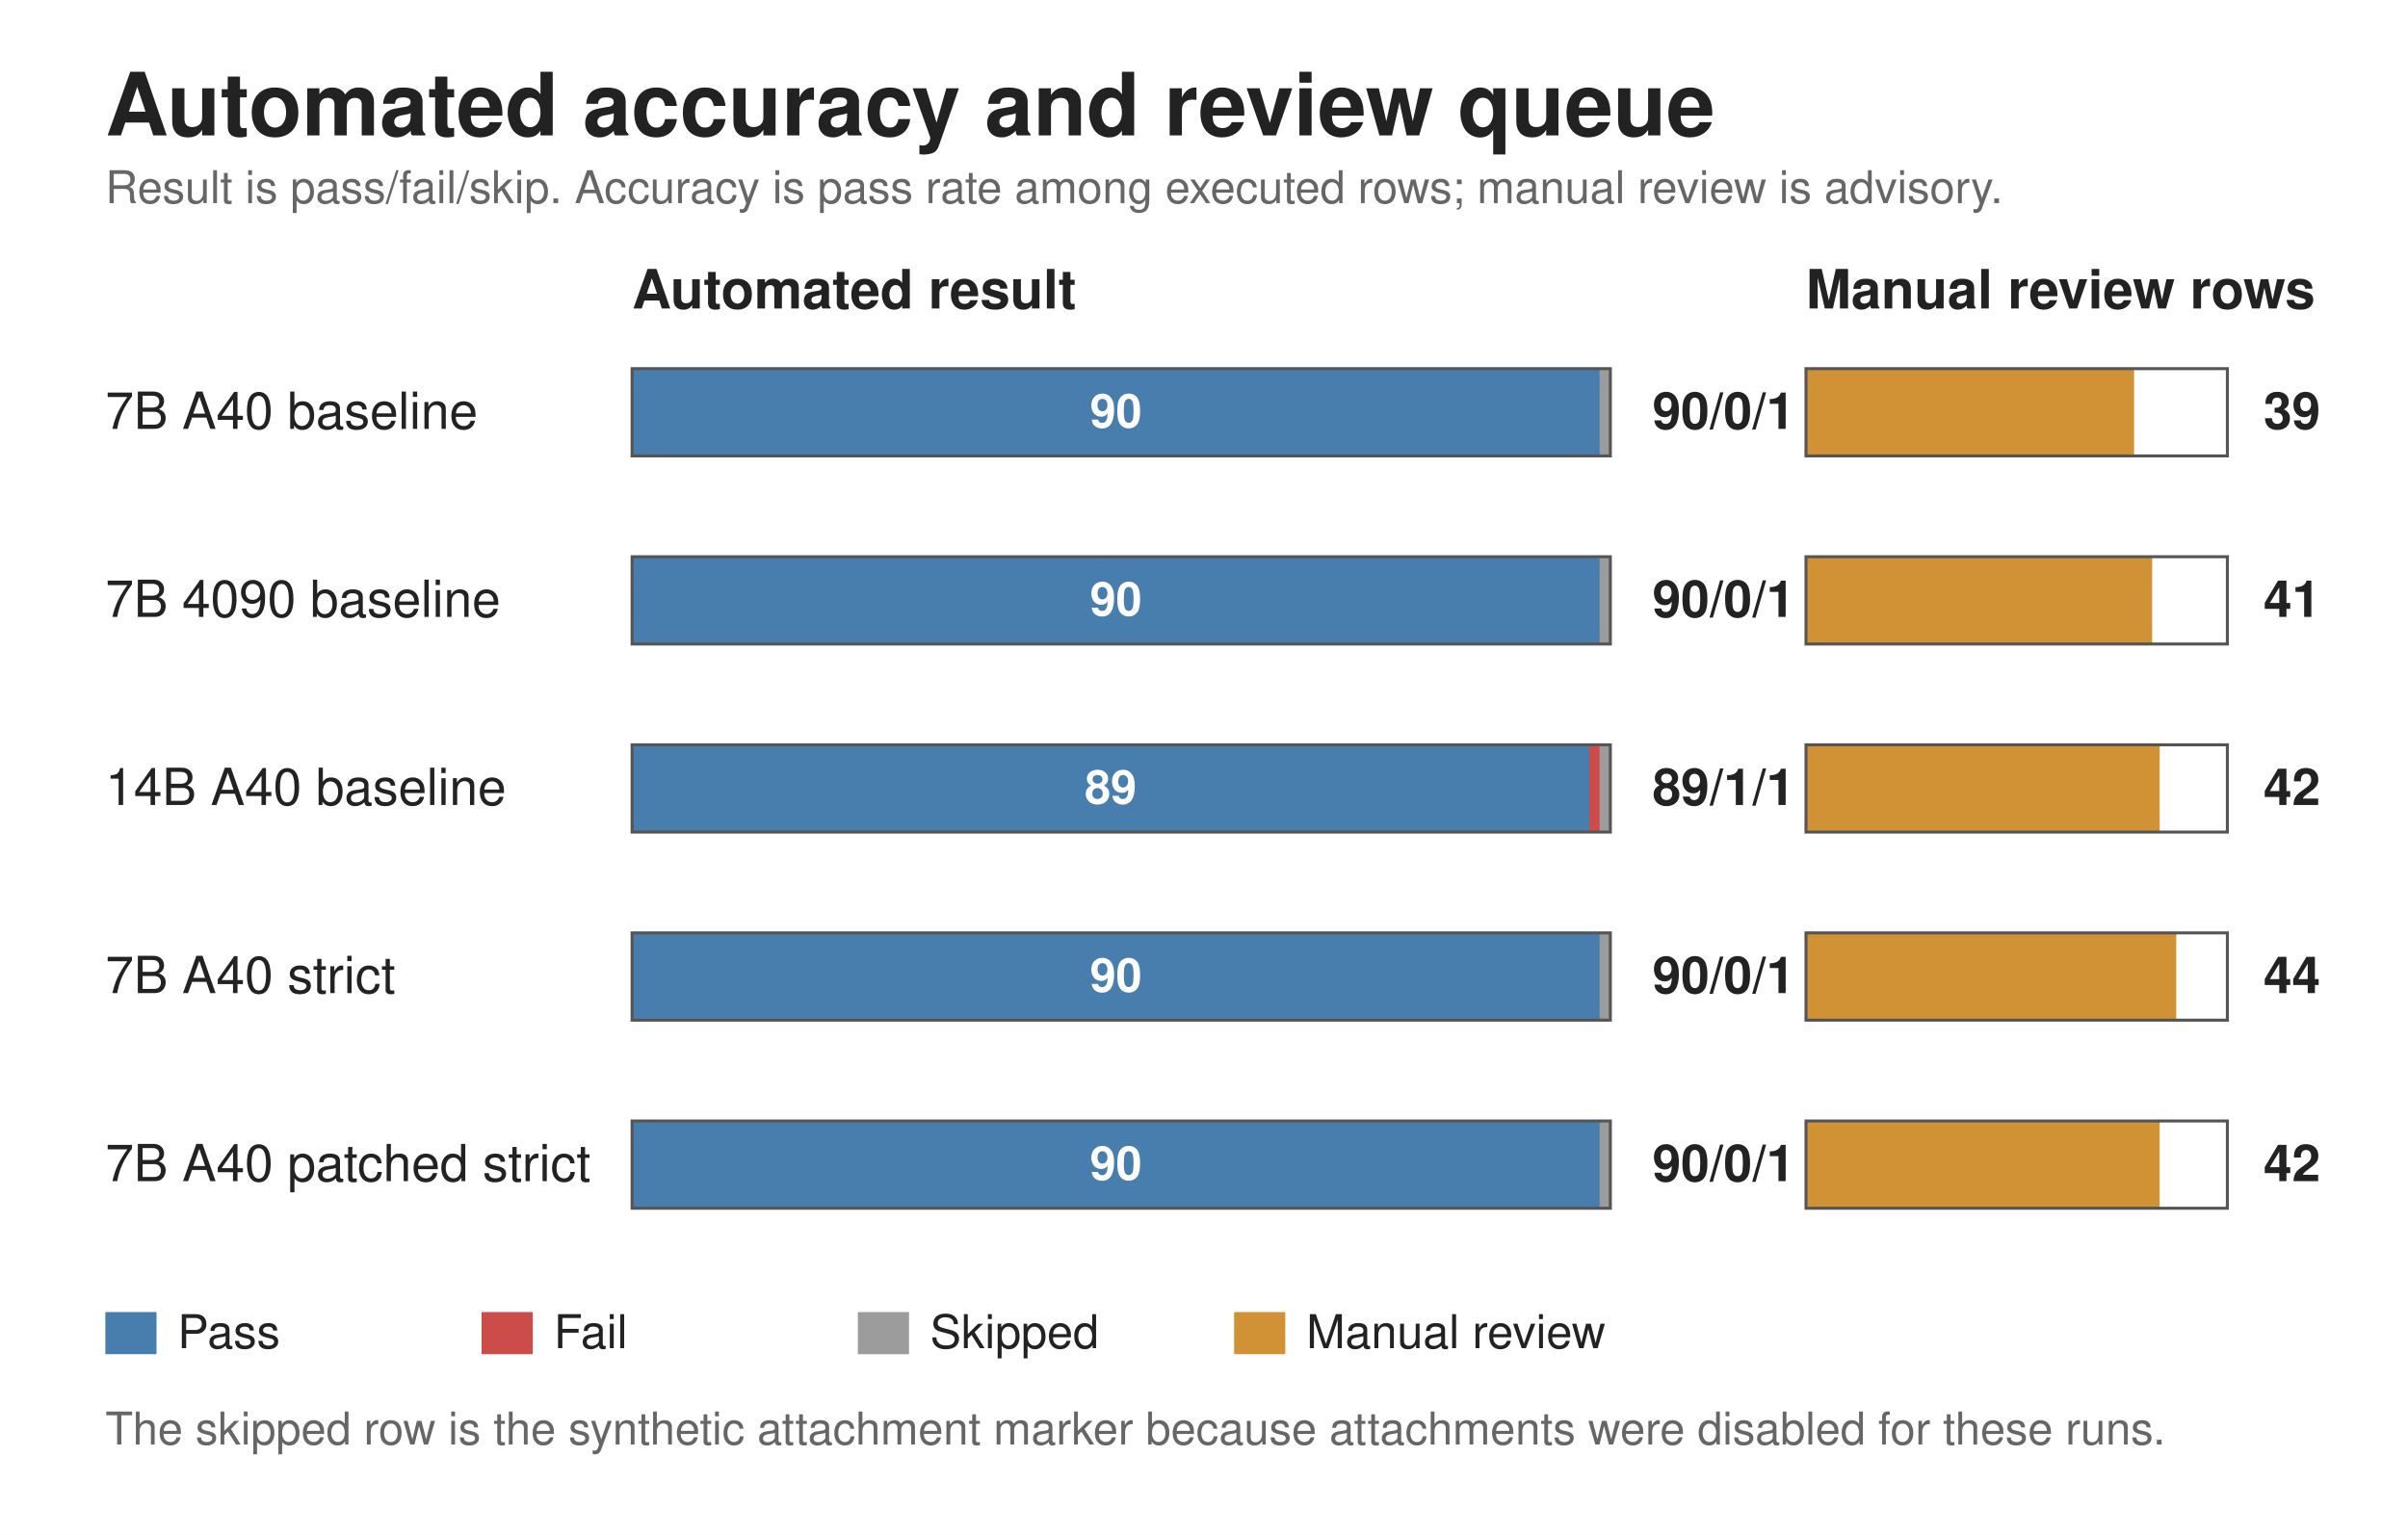
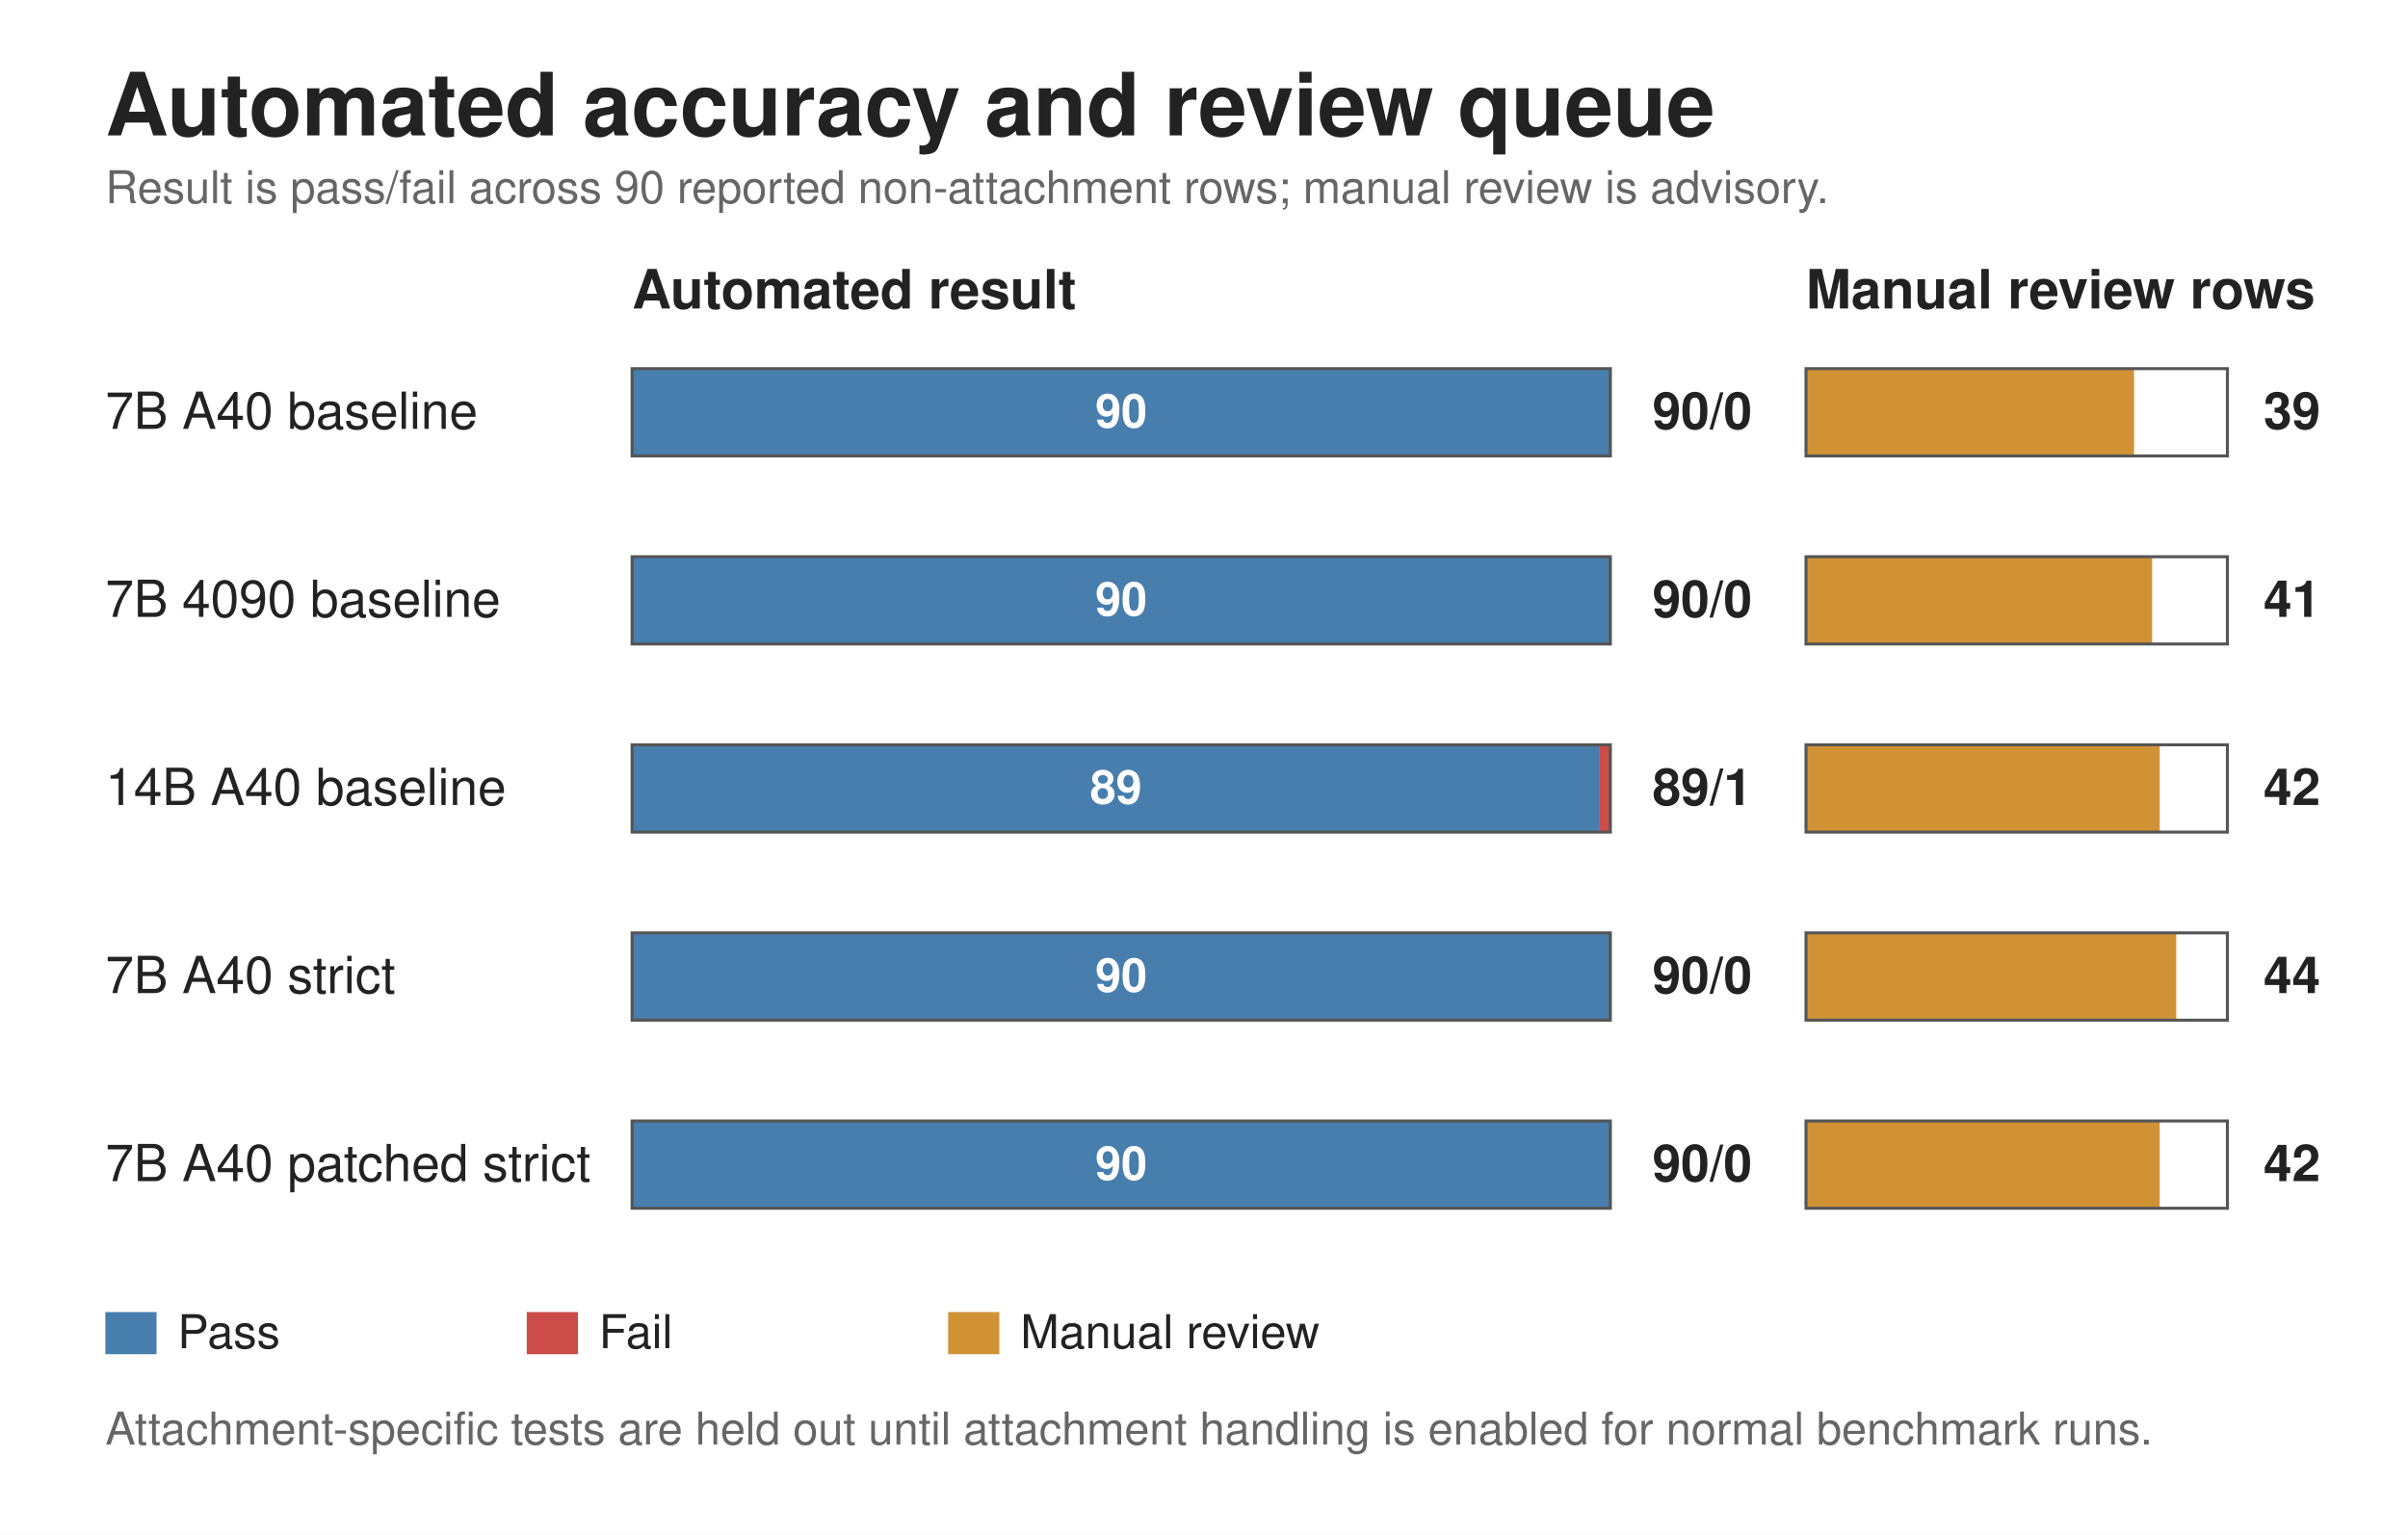
<svg xmlns="http://www.w3.org/2000/svg" viewBox="0 0 1600 1020" width="1600" height="1020">
  <rect x="0" y="0" width="1600" height="1020" rx="0" fill="white" stroke="none" stroke-width="1" />
  <text x="70" y="90" font-family="Helvetica, Arial, sans-serif" font-size="58" font-weight="700" fill="#222222" text-anchor="start">Automated accuracy and review queue</text>
-   <text x="70" y="135" font-family="Helvetica, Arial, sans-serif" font-size="30" font-weight="400" fill="#666666" text-anchor="start">Result is pass/fail/skip. Accuracy is pass rate among executed rows; manual review is advisory.</text>
+   <text x="70" y="135" font-family="Helvetica, Arial, sans-serif" font-size="30" font-weight="400" fill="#666666" text-anchor="start">Result is pass/fail across 90 reported non-attachment rows; manual review is advisory.</text>
  <text x="420" y="205" font-family="Helvetica, Arial, sans-serif" font-size="36" font-weight="700" fill="#222222" text-anchor="start">Automated result</text>
  <text x="1200" y="205" font-family="Helvetica, Arial, sans-serif" font-size="36" font-weight="700" fill="#222222" text-anchor="start">Manual review rows</text>
  <text x="70" y="285" font-family="Helvetica, Arial, sans-serif" font-size="34" font-weight="400" fill="#222222" text-anchor="start">7B A40 baseline</text>
-   <rect x="420" y="245" width="643" height="58" rx="0" fill="#477EAE" stroke="none" stroke-width="1" />
-   <text x="741.5" y="284" font-family="Helvetica, Arial, sans-serif" font-size="31" font-weight="700" fill="white" text-anchor="middle">90</text>
-   <rect x="1063" y="245" width="7" height="58" rx="0" fill="#9C9C9C" stroke="none" stroke-width="1" />
+   <rect x="420" y="245" width="650" height="58" rx="0" fill="#477EAE" stroke="none" stroke-width="1" />
+   <text x="745.0" y="284" font-family="Helvetica, Arial, sans-serif" font-size="31" font-weight="700" fill="white" text-anchor="middle">90</text>
  <rect x="420" y="245" width="650" height="58" rx="0" fill="none" stroke="#555555" stroke-width="2" />
-   <text x="1098" y="285" font-family="Helvetica, Arial, sans-serif" font-size="34" font-weight="700" fill="#222222" text-anchor="start">90/0/1</text>
+   <text x="1098" y="285" font-family="Helvetica, Arial, sans-serif" font-size="34" font-weight="700" fill="#222222" text-anchor="start">90/0</text>
  <rect x="1200" y="245" width="218" height="58" rx="0" fill="#D19236" stroke="none" stroke-width="1" />
  <rect x="1200" y="245" width="280" height="58" rx="0" fill="none" stroke="#555555" stroke-width="2" />
  <text x="1504" y="285" font-family="Helvetica, Arial, sans-serif" font-size="34" font-weight="700" fill="#222222" text-anchor="start">39</text>
  <text x="70" y="410" font-family="Helvetica, Arial, sans-serif" font-size="34" font-weight="400" fill="#222222" text-anchor="start">7B 4090 baseline</text>
-   <rect x="420" y="370" width="643" height="58" rx="0" fill="#477EAE" stroke="none" stroke-width="1" />
-   <text x="741.5" y="409" font-family="Helvetica, Arial, sans-serif" font-size="31" font-weight="700" fill="white" text-anchor="middle">90</text>
-   <rect x="1063" y="370" width="7" height="58" rx="0" fill="#9C9C9C" stroke="none" stroke-width="1" />
+   <rect x="420" y="370" width="650" height="58" rx="0" fill="#477EAE" stroke="none" stroke-width="1" />
+   <text x="745.0" y="409" font-family="Helvetica, Arial, sans-serif" font-size="31" font-weight="700" fill="white" text-anchor="middle">90</text>
  <rect x="420" y="370" width="650" height="58" rx="0" fill="none" stroke="#555555" stroke-width="2" />
-   <text x="1098" y="410" font-family="Helvetica, Arial, sans-serif" font-size="34" font-weight="700" fill="#222222" text-anchor="start">90/0/1</text>
+   <text x="1098" y="410" font-family="Helvetica, Arial, sans-serif" font-size="34" font-weight="700" fill="#222222" text-anchor="start">90/0</text>
  <rect x="1200" y="370" width="230" height="58" rx="0" fill="#D19236" stroke="none" stroke-width="1" />
  <rect x="1200" y="370" width="280" height="58" rx="0" fill="none" stroke="#555555" stroke-width="2" />
  <text x="1504" y="410" font-family="Helvetica, Arial, sans-serif" font-size="34" font-weight="700" fill="#222222" text-anchor="start">41</text>
  <text x="70" y="535" font-family="Helvetica, Arial, sans-serif" font-size="34" font-weight="400" fill="#222222" text-anchor="start">14B A40 baseline</text>
-   <rect x="420" y="495" width="636" height="58" rx="0" fill="#477EAE" stroke="none" stroke-width="1" />
-   <text x="738.0" y="534" font-family="Helvetica, Arial, sans-serif" font-size="31" font-weight="700" fill="white" text-anchor="middle">89</text>
-   <rect x="1056" y="495" width="7" height="58" rx="0" fill="#CB4C49" stroke="none" stroke-width="1" />
-   <rect x="1063" y="495" width="7" height="58" rx="0" fill="#9C9C9C" stroke="none" stroke-width="1" />
+   <rect x="420" y="495" width="643" height="58" rx="0" fill="#477EAE" stroke="none" stroke-width="1" />
+   <text x="741.5" y="534" font-family="Helvetica, Arial, sans-serif" font-size="31" font-weight="700" fill="white" text-anchor="middle">89</text>
+   <rect x="1063" y="495" width="7" height="58" rx="0" fill="#CB4C49" stroke="none" stroke-width="1" />
  <rect x="420" y="495" width="650" height="58" rx="0" fill="none" stroke="#555555" stroke-width="2" />
-   <text x="1098" y="535" font-family="Helvetica, Arial, sans-serif" font-size="34" font-weight="700" fill="#222222" text-anchor="start">89/1/1</text>
+   <text x="1098" y="535" font-family="Helvetica, Arial, sans-serif" font-size="34" font-weight="700" fill="#222222" text-anchor="start">89/1</text>
  <rect x="1200" y="495" width="235" height="58" rx="0" fill="#D19236" stroke="none" stroke-width="1" />
  <rect x="1200" y="495" width="280" height="58" rx="0" fill="none" stroke="#555555" stroke-width="2" />
  <text x="1504" y="535" font-family="Helvetica, Arial, sans-serif" font-size="34" font-weight="700" fill="#222222" text-anchor="start">42</text>
  <text x="70" y="660" font-family="Helvetica, Arial, sans-serif" font-size="34" font-weight="400" fill="#222222" text-anchor="start">7B A40 strict</text>
-   <rect x="420" y="620" width="643" height="58" rx="0" fill="#477EAE" stroke="none" stroke-width="1" />
-   <text x="741.5" y="659" font-family="Helvetica, Arial, sans-serif" font-size="31" font-weight="700" fill="white" text-anchor="middle">90</text>
-   <rect x="1063" y="620" width="7" height="58" rx="0" fill="#9C9C9C" stroke="none" stroke-width="1" />
+   <rect x="420" y="620" width="650" height="58" rx="0" fill="#477EAE" stroke="none" stroke-width="1" />
+   <text x="745.0" y="659" font-family="Helvetica, Arial, sans-serif" font-size="31" font-weight="700" fill="white" text-anchor="middle">90</text>
  <rect x="420" y="620" width="650" height="58" rx="0" fill="none" stroke="#555555" stroke-width="2" />
-   <text x="1098" y="660" font-family="Helvetica, Arial, sans-serif" font-size="34" font-weight="700" fill="#222222" text-anchor="start">90/0/1</text>
+   <text x="1098" y="660" font-family="Helvetica, Arial, sans-serif" font-size="34" font-weight="700" fill="#222222" text-anchor="start">90/0</text>
  <rect x="1200" y="620" width="246" height="58" rx="0" fill="#D19236" stroke="none" stroke-width="1" />
  <rect x="1200" y="620" width="280" height="58" rx="0" fill="none" stroke="#555555" stroke-width="2" />
  <text x="1504" y="660" font-family="Helvetica, Arial, sans-serif" font-size="34" font-weight="700" fill="#222222" text-anchor="start">44</text>
  <text x="70" y="785" font-family="Helvetica, Arial, sans-serif" font-size="34" font-weight="400" fill="#222222" text-anchor="start">7B A40 patched strict</text>
-   <rect x="420" y="745" width="643" height="58" rx="0" fill="#477EAE" stroke="none" stroke-width="1" />
-   <text x="741.5" y="784" font-family="Helvetica, Arial, sans-serif" font-size="31" font-weight="700" fill="white" text-anchor="middle">90</text>
-   <rect x="1063" y="745" width="7" height="58" rx="0" fill="#9C9C9C" stroke="none" stroke-width="1" />
+   <rect x="420" y="745" width="650" height="58" rx="0" fill="#477EAE" stroke="none" stroke-width="1" />
+   <text x="745.0" y="784" font-family="Helvetica, Arial, sans-serif" font-size="31" font-weight="700" fill="white" text-anchor="middle">90</text>
  <rect x="420" y="745" width="650" height="58" rx="0" fill="none" stroke="#555555" stroke-width="2" />
-   <text x="1098" y="785" font-family="Helvetica, Arial, sans-serif" font-size="34" font-weight="700" fill="#222222" text-anchor="start">90/0/1</text>
+   <text x="1098" y="785" font-family="Helvetica, Arial, sans-serif" font-size="34" font-weight="700" fill="#222222" text-anchor="start">90/0</text>
  <rect x="1200" y="745" width="235" height="58" rx="0" fill="#D19236" stroke="none" stroke-width="1" />
  <rect x="1200" y="745" width="280" height="58" rx="0" fill="none" stroke="#555555" stroke-width="2" />
  <text x="1504" y="785" font-family="Helvetica, Arial, sans-serif" font-size="34" font-weight="700" fill="#222222" text-anchor="start">42</text>
  <rect x="70" y="872" width="34" height="28" rx="0" fill="#477EAE" stroke="none" stroke-width="1" />
  <text x="118" y="896" font-family="Helvetica, Arial, sans-serif" font-size="31" font-weight="400" fill="#222222" text-anchor="start">Pass</text>
-   <rect x="320" y="872" width="34" height="28" rx="0" fill="#CB4C49" stroke="none" stroke-width="1" />
-   <text x="368" y="896" font-family="Helvetica, Arial, sans-serif" font-size="31" font-weight="400" fill="#222222" text-anchor="start">Fail</text>
-   <rect x="570" y="872" width="34" height="28" rx="0" fill="#9C9C9C" stroke="none" stroke-width="1" />
-   <text x="618" y="896" font-family="Helvetica, Arial, sans-serif" font-size="31" font-weight="400" fill="#222222" text-anchor="start">Skipped</text>
-   <rect x="820" y="872" width="34" height="28" rx="0" fill="#D19236" stroke="none" stroke-width="1" />
-   <text x="868" y="896" font-family="Helvetica, Arial, sans-serif" font-size="31" font-weight="400" fill="#222222" text-anchor="start">Manual review</text>
-   <text x="70" y="960" font-family="Helvetica, Arial, sans-serif" font-size="30" font-weight="400" fill="#666666" text-anchor="start">The skipped row is the synthetic attachment marker because attachments were disabled for these runs.</text>
+   <rect x="350" y="872" width="34" height="28" rx="0" fill="#CB4C49" stroke="none" stroke-width="1" />
+   <text x="398" y="896" font-family="Helvetica, Arial, sans-serif" font-size="31" font-weight="400" fill="#222222" text-anchor="start">Fail</text>
+   <rect x="630" y="872" width="34" height="28" rx="0" fill="#D19236" stroke="none" stroke-width="1" />
+   <text x="678" y="896" font-family="Helvetica, Arial, sans-serif" font-size="31" font-weight="400" fill="#222222" text-anchor="start">Manual review</text>
+   <text x="70" y="960" font-family="Helvetica, Arial, sans-serif" font-size="30" font-weight="400" fill="#666666" text-anchor="start">Attachment-specific tests are held out until attachment handling is enabled for normal benchmark runs.</text>
</svg>
